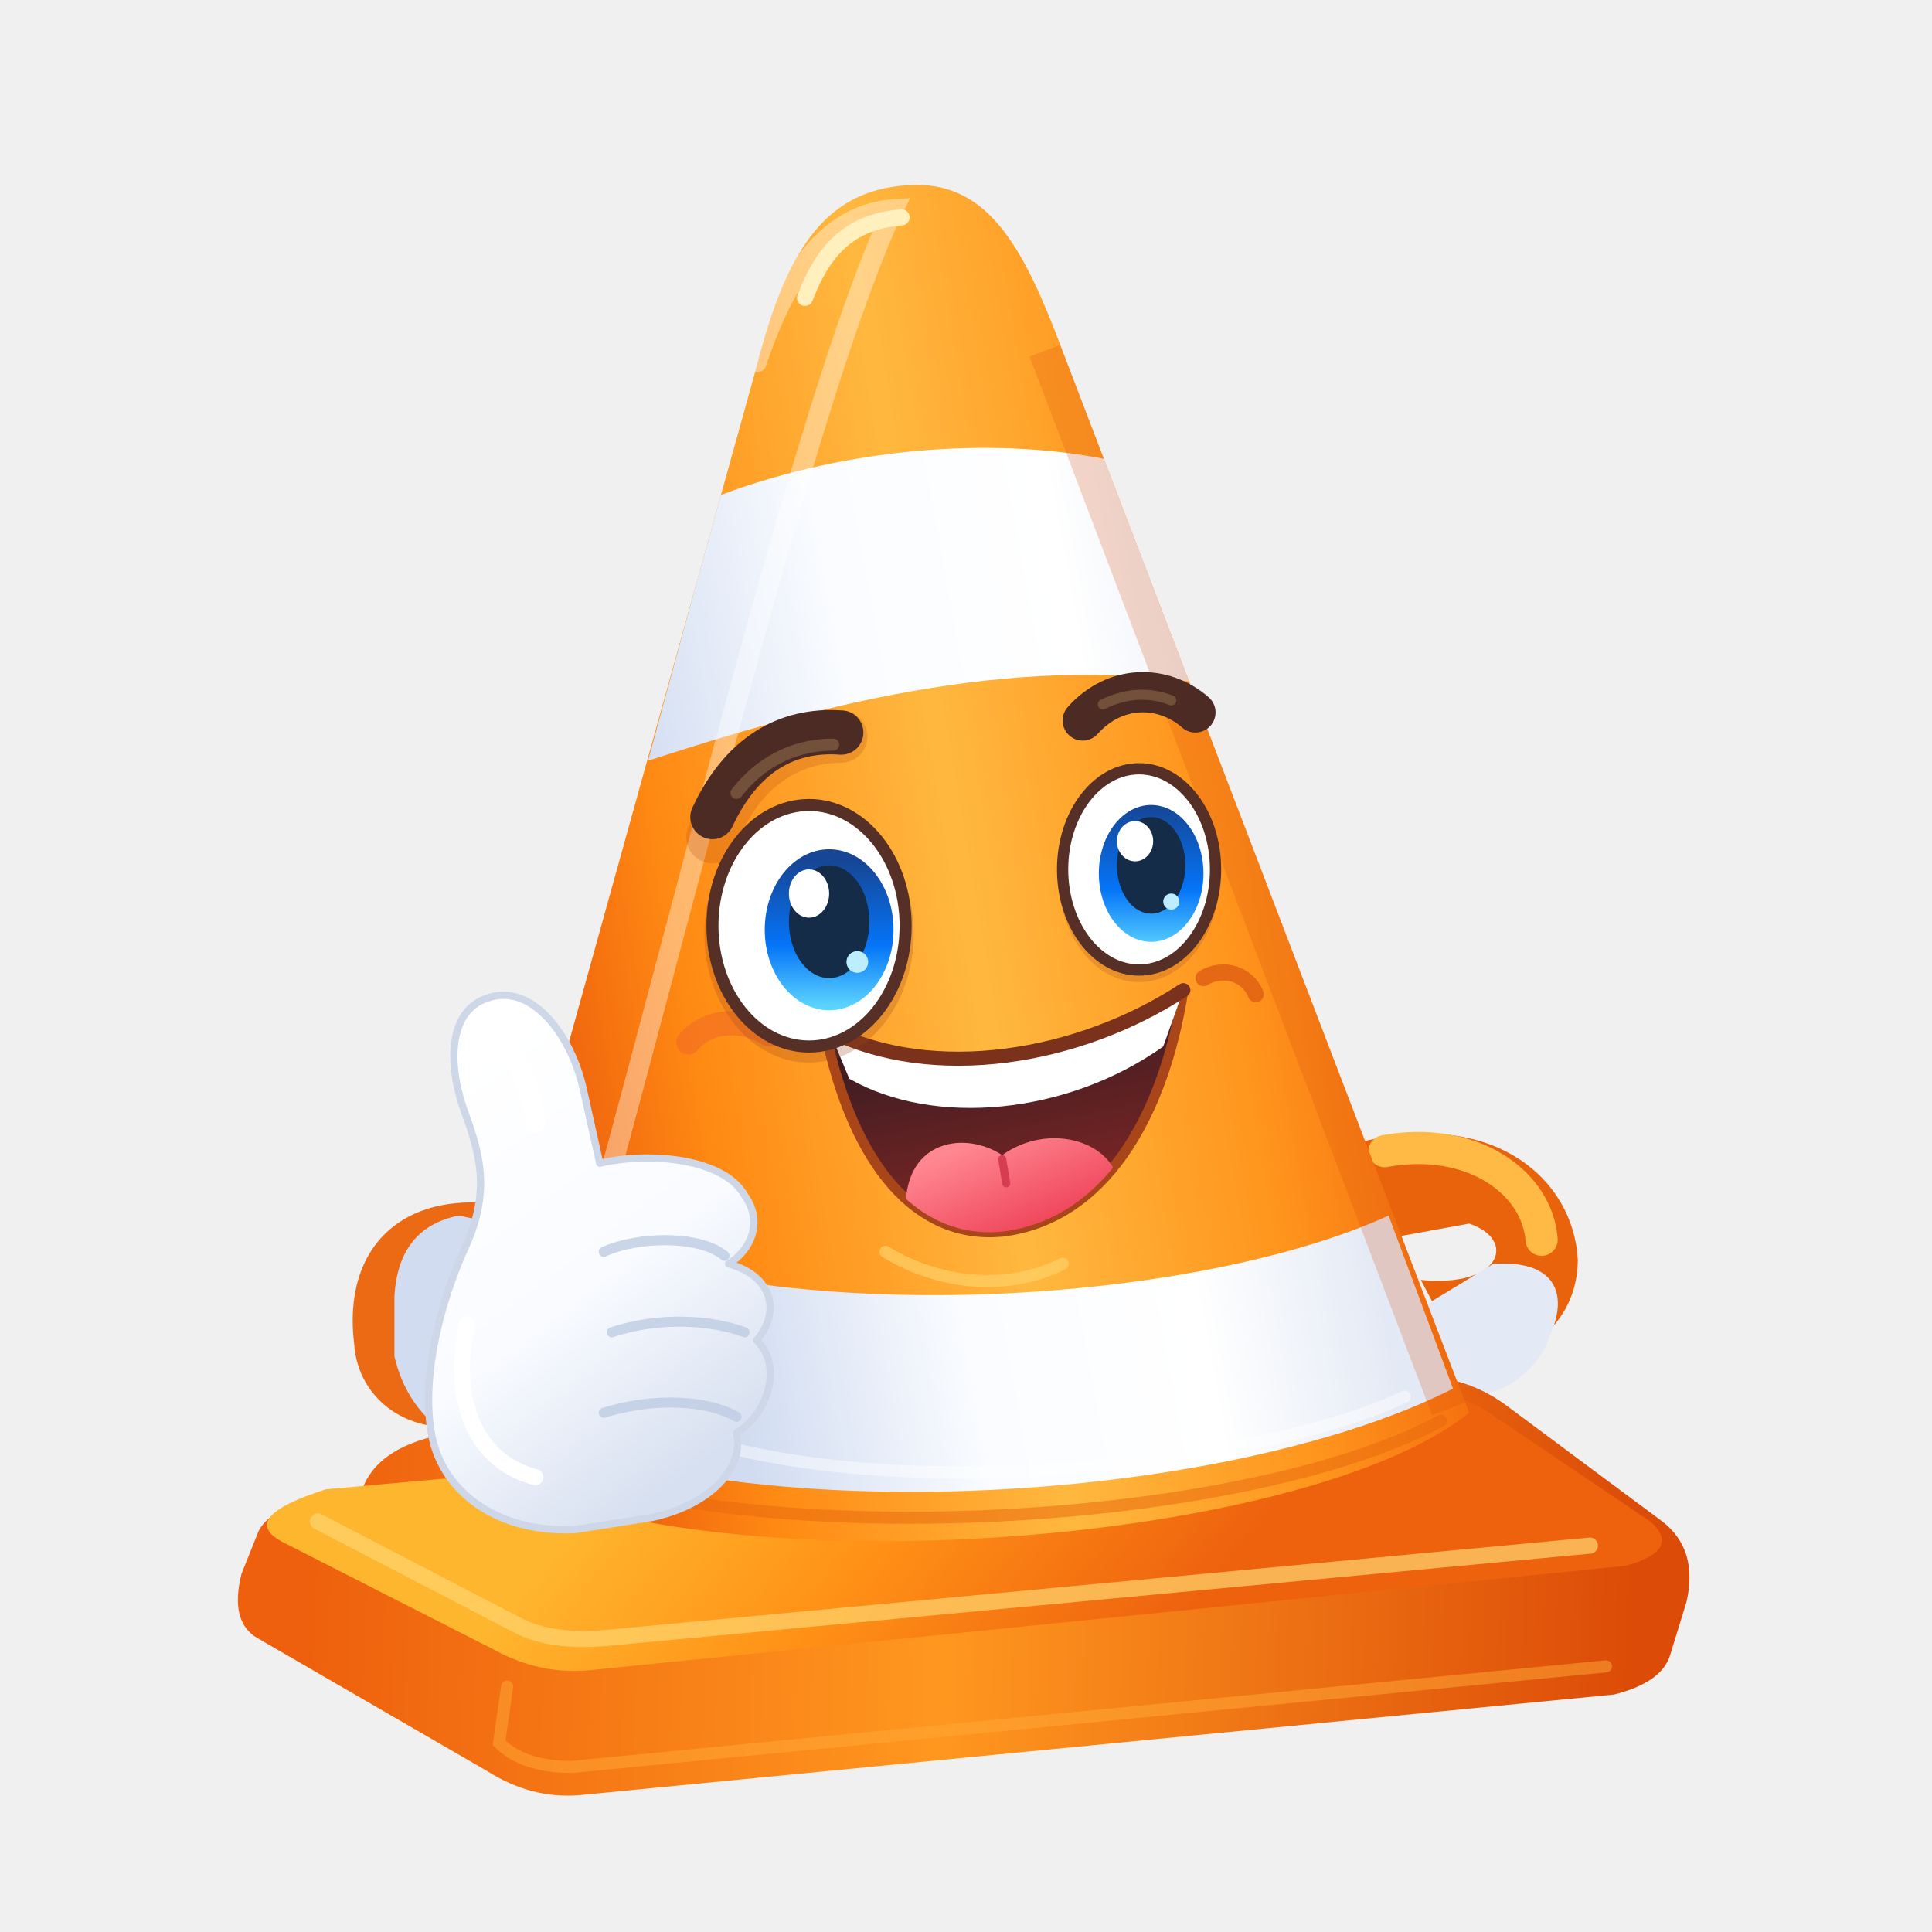
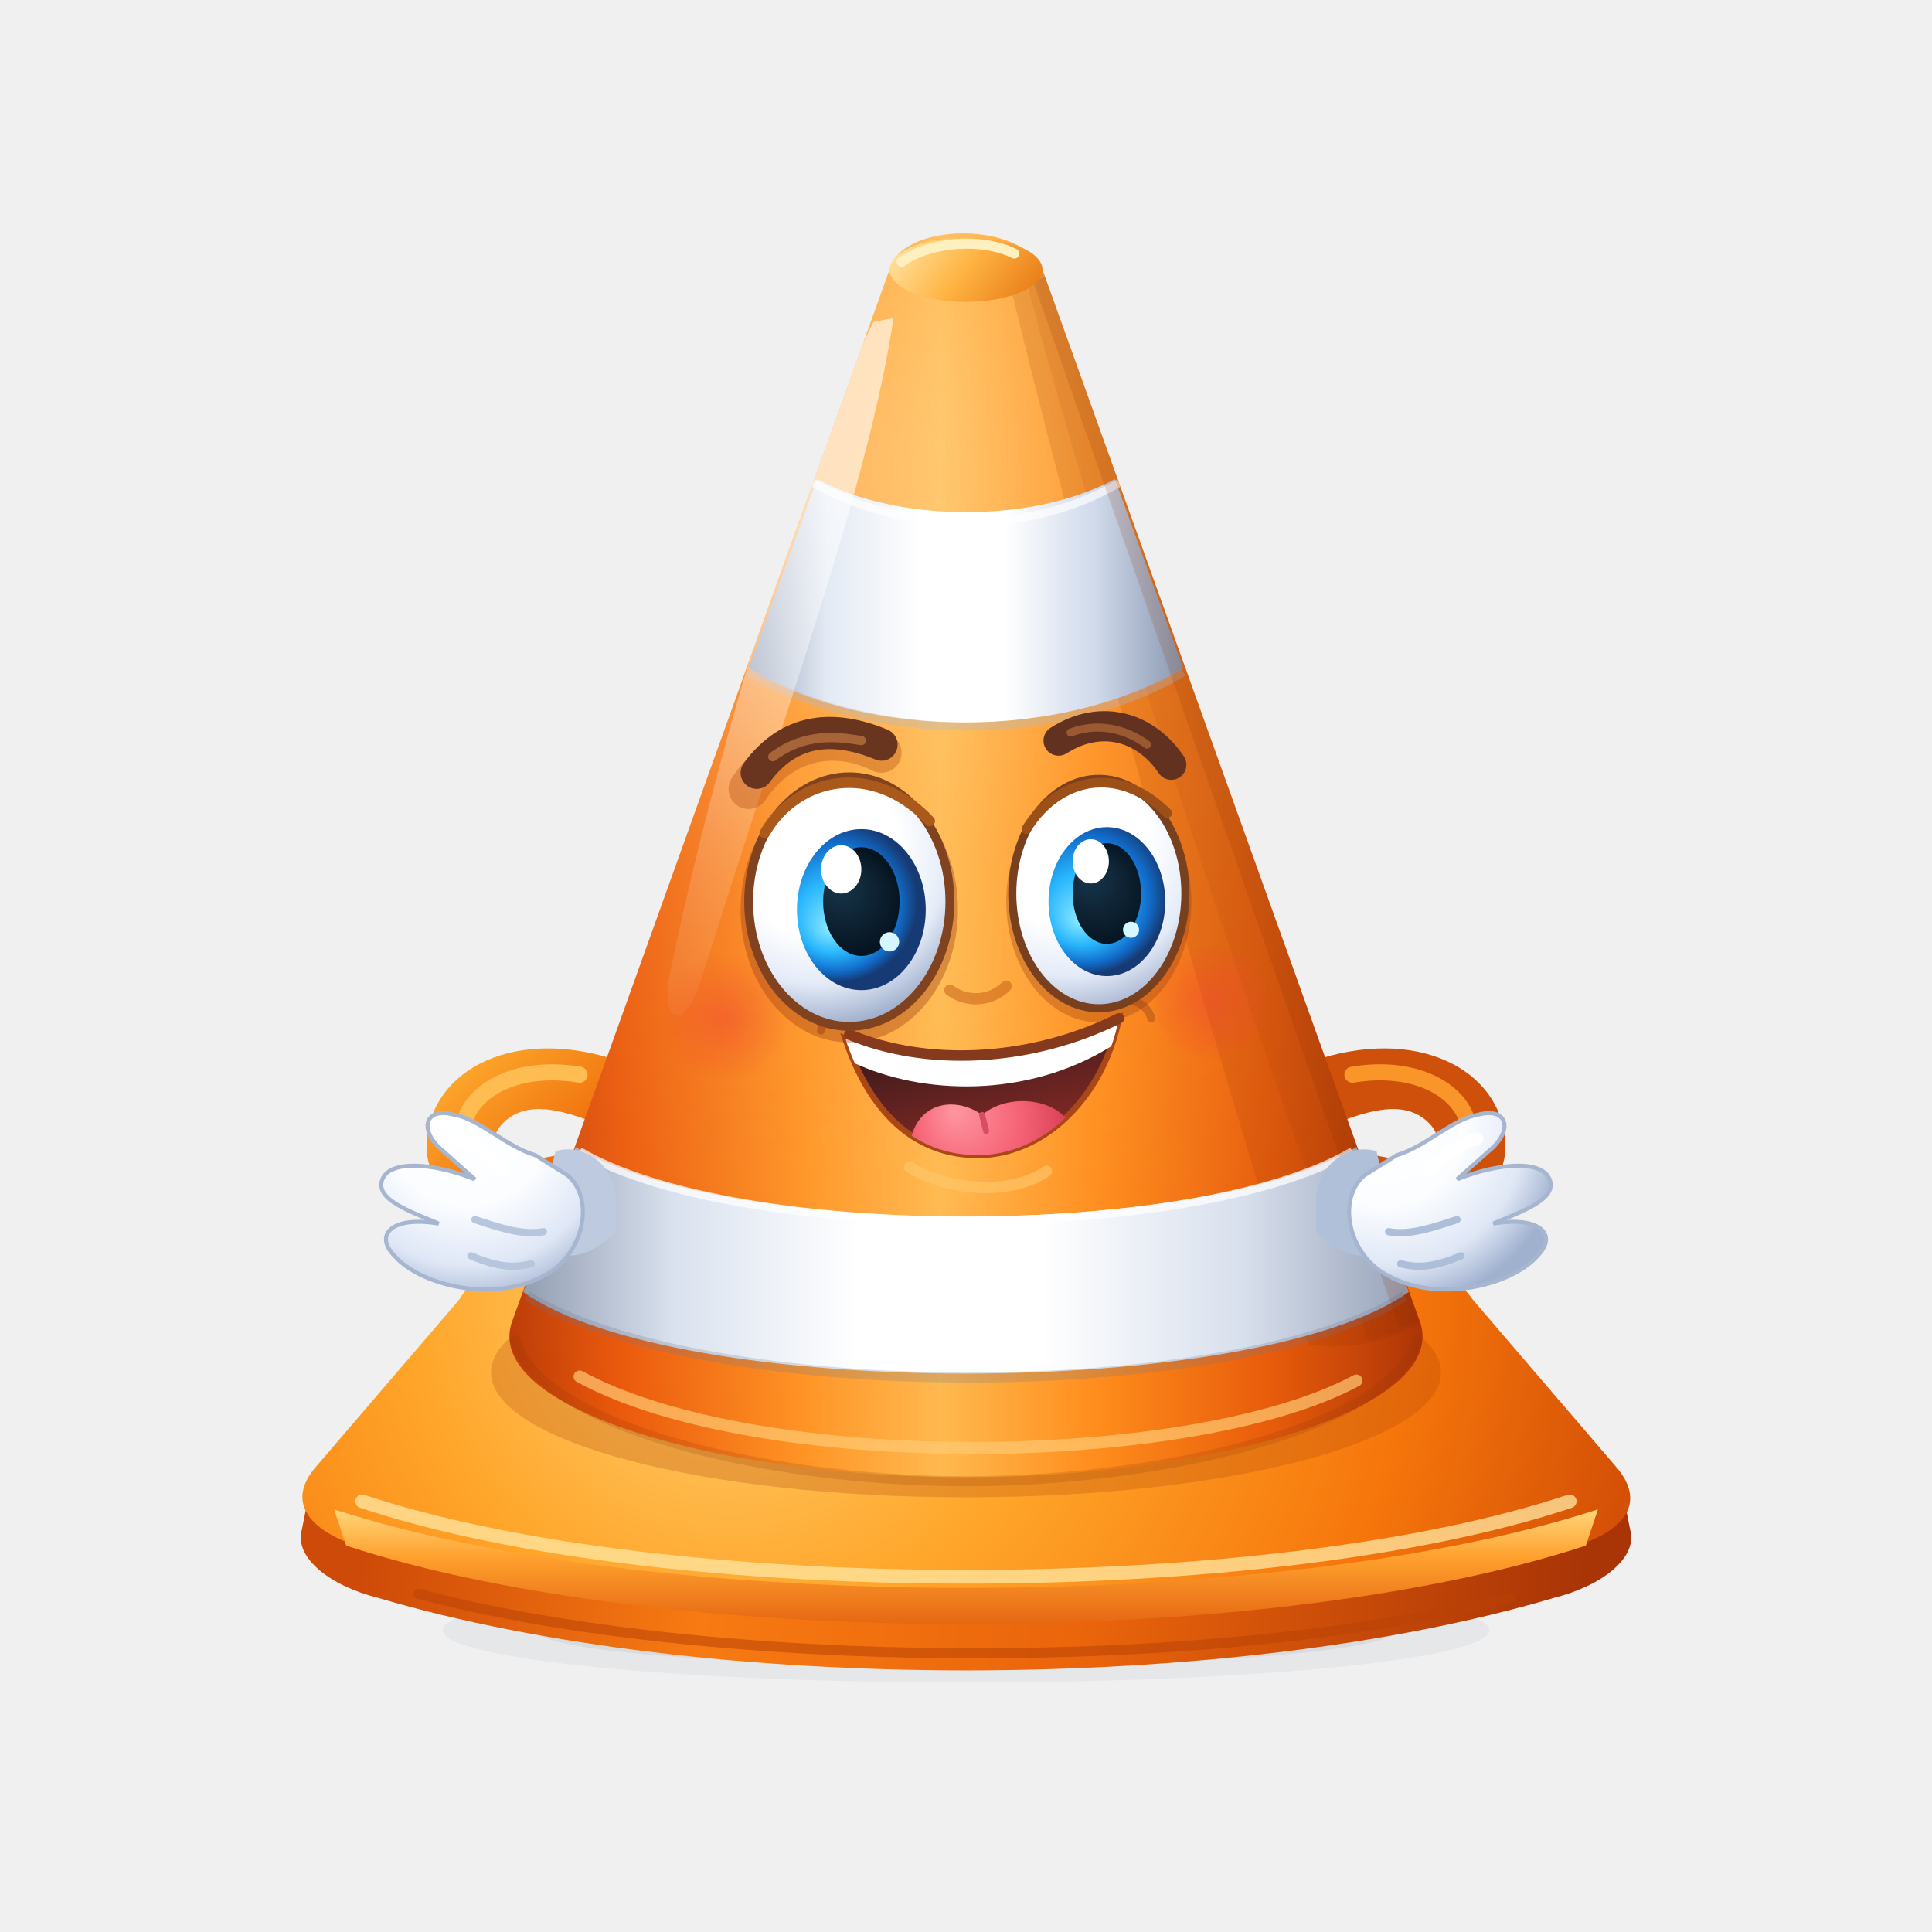
<svg xmlns="http://www.w3.org/2000/svg" viewBox="0 0 480 480" fill="none">
  <defs>
-     <linearGradient id="cone" x1="124" y1="260" x2="352" y2="221" gradientUnits="userSpaceOnUse">
-       <stop stop-color="#E9540B" />
-       <stop offset=".21" stop-color="#FF8A13" />
-       <stop offset=".52" stop-color="#FFB83F" />
-       <stop offset=".79" stop-color="#FF951D" />
-       <stop offset="1" stop-color="#F36A0C" />
-     </linearGradient>
-     <linearGradient id="base" x1="158" y1="359" x2="260" y2="443" gradientUnits="userSpaceOnUse">
-       <stop stop-color="#FFB62F" />
-       <stop offset=".48" stop-color="#FF9016" />
-       <stop offset="1" stop-color="#EE620E" />
-     </linearGradient>
-     <linearGradient id="foot" x1="77" y1="398" x2="405" y2="409" gradientUnits="userSpaceOnUse">
-       <stop stop-color="#EE600D" />
-       <stop offset=".48" stop-color="#FF971F" />
-       <stop offset="1" stop-color="#DC4C08" />
-     </linearGradient>
-     <linearGradient id="white" x1="151" y1="169" x2="310" y2="140" gradientUnits="userSpaceOnUse">
-       <stop stop-color="#D1DCF1" />
-       <stop offset=".36" stop-color="#FAFCFF" />
-       <stop offset=".72" stop-color="#FFFFFF" />
-       <stop offset="1" stop-color="#E4EAF5" />
-     </linearGradient>
-     <linearGradient id="glove" x1="103" y1="273" x2="173" y2="365" gradientUnits="userSpaceOnUse">
+     <linearGradient id="coneMaterial" x1="127" y1="235" x2="354" y2="235" gradientUnits="userSpaceOnUse">
+       <stop stop-color="#BD3D08" />
+       <stop offset=".12" stop-color="#EB590C" />
+       <stop offset=".32" stop-color="#FF9425" />
+       <stop offset=".47" stop-color="#FFB94F" />
+       <stop offset=".64" stop-color="#FF8D1C" />
+       <stop offset=".83" stop-color="#E85C0B" />
+       <stop offset="1" stop-color="#AD3407" />
+     </linearGradient>
+     <radialGradient id="coneLight" cx="205" cy="135" r="215" fx="205" fy="115" gradientUnits="userSpaceOnUse">
+       <stop stop-color="#FFF6DA" stop-opacity=".32" />
+       <stop offset=".45" stop-color="#FFE5B0" stop-opacity=".09" />
+       <stop offset="1" stop-color="#FFE5B0" stop-opacity="0" />
+     </radialGradient>
+     <linearGradient id="stripeMaterial" x1="127" y1="235" x2="354" y2="235" gradientUnits="userSpaceOnUse">
+       <stop stop-color="#8C98AD" />
+       <stop offset=".18" stop-color="#DAE2EF" />
+       <stop offset=".38" stop-color="#FFFFFF" />
+       <stop offset=".58" stop-color="#FFFFFF" />
+       <stop offset=".8" stop-color="#D8E0ED" />
+       <stop offset="1" stop-color="#929DB4" />
+     </linearGradient>
+     <linearGradient id="upperStripeMaterial" x1="186" y1="147" x2="294" y2="147" gradientUnits="userSpaceOnUse">
+       <stop stop-color="#98A3B8" />
+       <stop offset=".18" stop-color="#E3EAF4" />
+       <stop offset=".4" stop-color="#FFFFFF" />
+       <stop offset=".59" stop-color="#FFFFFF" />
+       <stop offset=".8" stop-color="#CFD9EA" />
+       <stop offset="1" stop-color="#8A97AF" />
+     </linearGradient>
+     <radialGradient id="baseTop" cx="193" cy="326" r="223" fx="178" fy="319" gradientUnits="userSpaceOnUse">
+       <stop stop-color="#FFD477" />
+       <stop offset=".37" stop-color="#FFA529" />
+       <stop offset=".72" stop-color="#F6760B" />
+       <stop offset="1" stop-color="#D04B06" />
+     </radialGradient>
+     <linearGradient id="baseSide" x1="91" y1="375" x2="393" y2="402" gradientUnits="userSpaceOnUse">
+       <stop stop-color="#CE4A08" />
+       <stop offset=".28" stop-color="#F77A12" />
+       <stop offset=".6" stop-color="#EA640B" />
+       <stop offset="1" stop-color="#A93406" />
+     </linearGradient>
+     <linearGradient id="baseBevel" x1="240" y1="376" x2="240" y2="410" gradientUnits="userSpaceOnUse">
+       <stop stop-color="#FFD173" />
+       <stop offset=".32" stop-color="#FFA02E" />
+       <stop offset="1" stop-color="#DB5108" />
+     </linearGradient>
+     <linearGradient id="capMaterial" x1="225" y1="57" x2="254" y2="79" gradientUnits="userSpaceOnUse">
+       <stop stop-color="#FFE4A4" />
+       <stop offset=".48" stop-color="#FFB443" />
+       <stop offset="1" stop-color="#E77915" />
+     </linearGradient>
+     <linearGradient id="specular" x1="199" y1="116" x2="171" y2="271" gradientUnits="userSpaceOnUse">
+       <stop stop-color="#FFFFFF" stop-opacity=".6" />
+       <stop offset=".6" stop-color="#FFFFFF" stop-opacity=".18" />
+       <stop offset="1" stop-color="#FFFFFF" stop-opacity="0" />
+     </linearGradient>
+     <radialGradient id="eyeWhite" cx="-8" cy="-12" r="43" fx="-8" fy="-13" gradientUnits="userSpaceOnUse">
      <stop stop-color="#FFFFFF" />
-       <stop offset=".55" stop-color="#F9FBFF" />
-       <stop offset="1" stop-color="#D7E0F0" />
-     </linearGradient>
-     <linearGradient id="iris" x1="0" y1="-17" x2="0" y2="19" gradientUnits="userSpaceOnUse">
-       <stop stop-color="#164695" />
-       <stop offset=".58" stop-color="#0574F8" />
-       <stop offset="1" stop-color="#5CD4FF" />
-     </linearGradient>
-     <linearGradient id="mouth" x1="238" y1="251" x2="248" y2="299" gradientUnits="userSpaceOnUse">
-       <stop stop-color="#321B22" />
-       <stop offset="1" stop-color="#7C2524" />
-     </linearGradient>
-     <linearGradient id="tongue" x1="241" y1="284" x2="251" y2="307" gradientUnits="userSpaceOnUse">
-       <stop stop-color="#FF8791" />
-       <stop offset="1" stop-color="#F0485D" />
-     </linearGradient>
-     <clipPath id="silhouette">
-       <path d="M113 361 L188 91 C195 64 204 47 226 46 C244 45 253 59 262 82 L365 351 C323 385 165 397 113 361 Z" />
+       <stop offset=".48" stop-color="#FFFFFF" />
+       <stop offset=".76" stop-color="#E4EBF8" />
+       <stop offset="1" stop-color="#A1B0CD" />
+     </radialGradient>
+     <radialGradient id="irisMaterial" cx="-3" cy="0" r="20" fx="-5" fy="7" gradientUnits="userSpaceOnUse">
+       <stop stop-color="#89E9FF" />
+       <stop offset=".45" stop-color="#28B6FD" />
+       <stop offset=".8" stop-color="#116CCA" />
+       <stop offset="1" stop-color="#163A73" />
+     </radialGradient>
+     <radialGradient id="pupilMaterial" cx="0" cy="0" r="13" fx="-3" fy="-5" gradientUnits="userSpaceOnUse">
+       <stop stop-color="#18374D" />
+       <stop offset="1" stop-color="#061420" />
+     </radialGradient>
+     <radialGradient id="gloveMaterial" cx="-9" cy="-13" r="44" fx="-11" fy="-16" gradientUnits="userSpaceOnUse">
+       <stop stop-color="#FFFFFF" />
+       <stop offset=".46" stop-color="#FBFDFF" />
+       <stop offset=".78" stop-color="#DFE7F6" />
+       <stop offset="1" stop-color="#A0B1CF" />
+     </radialGradient>
+     <linearGradient id="armMaterial" x1="116" y1="265" x2="152" y2="306" gradientUnits="userSpaceOnUse">
+       <stop stop-color="#FCA52B" />
+       <stop offset=".5" stop-color="#F27811" />
+       <stop offset="1" stop-color="#B73D0A" />
+     </linearGradient>
+     <linearGradient id="mouthMaterial" x1="238" y1="255" x2="245" y2="287" gradientUnits="userSpaceOnUse">
+       <stop stop-color="#38191B" />
+       <stop offset="1" stop-color="#8A2B26" />
+     </linearGradient>
+     <radialGradient id="tongueMaterial" cx="243" cy="280" r="23" fx="237" fy="276" gradientUnits="userSpaceOnUse">
+       <stop stop-color="#FF96A1" />
+       <stop offset=".55" stop-color="#F66577" />
+       <stop offset="1" stop-color="#D83D55" />
+     </radialGradient>
+     <radialGradient id="cheekMaterial" cx="0" cy="0" r="16" gradientUnits="userSpaceOnUse">
+       <stop stop-color="#F04731" stop-opacity=".48" />
+       <stop offset="1" stop-color="#F04731" stop-opacity="0" />
+     </radialGradient>
+     <clipPath id="coneClip">
+       <path d="M221 67 C224 55 254 55 259 67 L353 329 C359 350 302 367 240 367 C178 367 121 350 127 329 Z" />
    </clipPath>
-     <clipPath id="smile">
-       <path d="M205 256 C232 269 268 263 294 246 C289 278 274 303 249 306 C228 308 212 290 205 256 Z" />
+     <clipPath id="mouthClip">
+       <path d="M210 258 C229 266 257 265 278 253 C274 273 259 287 243 287 C227 287 216 276 210 258 Z" />
    </clipPath>
  </defs>
  <g id="mascot">
-     <g id="rear-arm">
-       <path d="M337 284 C371 275 391 293 392 313 C392 329 378 340 363 337 L353 318 C373 320 377 308 365 304 L343 308 Z" fill="#E8630C" />
-       <path d="M344 286 C366 282 382 294 383 308" stroke="#FFBA45" stroke-width="8" stroke-linecap="round" />
-       <path d="M371 314 C386 313 390 321 385 332 C381 344 366 351 354 345 L348 328 Z" fill="url(#white)" />
+     <g id="ground-shadow">
+       <ellipse cx="240" cy="405" rx="130" ry="13" fill="#112A51" fill-opacity=".045" />
+       <ellipse cx="240" cy="405" rx="107" ry="9" fill="#112A51" fill-opacity=".065" />
+       <ellipse cx="240" cy="404" rx="73" ry="5" fill="#112A51" fill-opacity=".06" />
+     </g>
+     <g id="rear-arm-left">
+       <path d="M152 263 C126 255 106 267 106 285 C106 297 120 306 137 299 L145 285 C126 292 119 285 125 279 C131 273 140 276 148 279 Z" fill="url(#armMaterial)" />
+       <path d="M144 267 C126 264 114 273 115 283" stroke="#FFBC50" stroke-width="4" stroke-linecap="round" />
+     </g>
+     <g id="rear-arm-right">
+       <path d="M328 263 C354 255 374 267 374 285 C374 297 360 306 343 299 L335 285 C354 292 361 285 355 279 C349 273 340 276 332 279 Z" fill="#CE500A" />
+       <path d="M336 267 C354 264 366 273 365 283" stroke="#FA9629" stroke-width="4" stroke-linecap="round" />
    </g>
    <g id="body">
-       <path d="M90 370 Q94 359 112 356 L349 342 Q363 341 374 349 L413 378 Q422 385 419 398 L415 411 Q413 418 401 421 L144 446 Q132 447 121 440 L64 407 Q57 403 60 391 L64 381 Q67 373 90 370 Z" fill="url(#foot)" />
-       <path d="M81 370 L348 346 Q359 344 370 351 L410 378 Q418 385 404 389 L146 415 Q134 416 123 410 L70 383 Q59 377 81 370 Z" fill="url(#base)" />
-       <path d="M79 378 L129 404 Q137 408 150 407 L395 384" stroke="#FFD36D" stroke-opacity=".72" stroke-width="4" stroke-linecap="round" />
-       <path d="M126 419 L124 433 Q130 439 142 439 L399 414" stroke="#FFAB39" stroke-opacity=".5" stroke-width="3" stroke-linecap="round" />
-       <path d="M113 361 L188 91 C195 64 204 47 226 46 C244 45 253 59 262 82 L365 351 C323 385 165 397 113 361 Z" fill="url(#cone)" />
-       <g clip-path="url(#silhouette)">
-         <path d="M179 123 C211 111 249 108 279 115 L300 170 C251 162 201 176 161 189 Z" fill="url(#white)" />
-         <path d="M130 303 C191 332 297 324 345 302 L361 345 C302 375 171 382 117 348 Z" fill="url(#white)" />
-         <path d="M188 90 C196 66 207 53 222 52 C202 94 174 210 149 301" stroke="#FFFFFF" stroke-opacity=".38" stroke-width="5" stroke-linecap="round" />
-         <path d="M260 87 L360 350" stroke="#D94B0A" stroke-opacity=".22" stroke-width="9" />
-         <path d="M164 354 C213 375 311 365 349 347" stroke="#FFFFFF" stroke-opacity=".44" stroke-width="3" stroke-linecap="round" />
-       </g>
-       <path d="M200 74 C205 61 212 55 224 54" stroke="#FFF0BE" stroke-width="4" stroke-linecap="round" />
-       <path d="M121 358 C172 387 306 381 358 353" stroke="#E9680E" stroke-opacity=".52" stroke-width="3" stroke-linecap="round" />
+       <path d="M78 365 L402 365 L405 380 C407 387 398 394 386 397 C305 421 175 421 94 397 C82 394 73 387 75 380 Z" fill="url(#baseSide)" />
+       <path d="M131 311 C126 311 119 315 114 323 L78 365 C70 375 80 382 92 385 C174 407 306 407 388 385 C401 382 410 375 402 365 L366 323 C360 315 354 311 349 311 Z" fill="url(#baseTop)" />
+       <path d="M83 375 C163 401 317 401 397 375 L394 384 C315 410 165 410 86 384 Z" fill="url(#baseBevel)" />
+       <path d="M90 373 C165 398 315 398 390 373" stroke="#FFE6A0" stroke-opacity=".76" stroke-width="3.4" stroke-linecap="round" />
+       <path d="M104 396 C176 415 300 416 375 397" stroke="#B94306" stroke-opacity=".55" stroke-width="2.5" stroke-linecap="round" />
+       <ellipse cx="240" cy="341" rx="118" ry="31" fill="#AD4008" fill-opacity=".25" />
+       <path d="M221 67 C224 55 254 55 259 67 L353 329 C359 350 302 367 240 367 C178 367 121 350 127 329 Z" fill="url(#coneMaterial)" />
+       <g clip-path="url(#coneClip)">
+         <path d="M221 67 C224 55 254 55 259 67 L353 329 C359 350 302 367 240 367 C178 367 121 350 127 329 Z" fill="url(#coneLight)" />
+         <path d="M251 71 C264 125 294 237 325 334 C336 336 347 332 353 329 L259 67 Z" fill="#923306" fill-opacity=".15" />
+         <path d="M255 70 C273 138 308 248 340 333 L353 329 L259 67 Z" fill="#7E2A05" fill-opacity=".08" />
+         <path d="M203 119 C223 130 257 130 277 119 L294 166 C264 184 215 184 186 166 Z" fill="url(#upperStripeMaterial)" />
+         <path d="M143 285 C182 308 297 308 337 285 L350 321 C312 348 168 348 130 321 Z" fill="url(#stripeMaterial)" />
+         <path d="M144 286 C183 309 297 309 336 286" stroke="#FFFFFF" stroke-opacity=".72" stroke-width="2" />
+         <path d="M131 322 C175 349 307 349 349 322" stroke="#6D778E" stroke-opacity=".24" stroke-width="2.5" />
+         <path d="M202 120 C225 133 256 133 278 120" stroke="#FFFFFF" stroke-opacity=".65" stroke-width="2" />
+         <path d="M186 167 C217 185 264 185 294 167" stroke="#AEBACE" stroke-opacity=".34" stroke-width="2" />
+         <path d="M222 79 C216 119 197 171 174 244 C171 254 165 256 166 244 C178 185 201 111 217 80 Z" fill="url(#specular)" />
+         <path d="M259 69 L350 329" stroke="#7F2C06" stroke-opacity=".15" stroke-width="5" />
+         <path d="M144 342 C188 366 296 365 337 343" stroke="#FFCA73" stroke-opacity=".7" stroke-width="3" stroke-linecap="round" />
+       </g>
+       <ellipse cx="240" cy="67" rx="19" ry="8" fill="url(#capMaterial)" />
+       <path d="M224 65 C231 60 244 59 252 63" stroke="#FFF0BF" stroke-width="2.5" stroke-linecap="round" />
+       <path d="M128 333 C134 354 189 368 240 368 C291 368 346 354 352 333" stroke="#8F3207" stroke-opacity=".18" stroke-width="2.5" stroke-linecap="round" />
    </g>
    <g id="face">
-       <path d="M177 208 C182 193 194 183 209 183" stroke="#B85217" stroke-opacity=".25" stroke-width="13" stroke-linecap="round" />
-       <path d="M177 203 C184 188 195 181 209 182" stroke="#4B2B24" stroke-width="11" stroke-linecap="round" />
-       <path d="M183 197 C190 188 199 185 207 185" stroke="#73503A" stroke-width="3" stroke-linecap="round" />
-       <path d="M269 179 C277 170 289 170 297 177" stroke="#4B2B24" stroke-width="10" stroke-linecap="round" />
-       <path d="M274 175 C280 172 286 172 291 174" stroke="#73503A" stroke-width="2.5" stroke-linecap="round" />
-       <path d="M171 259 C176 253 185 253 191 257" stroke="#F16B24" stroke-opacity=".6" stroke-width="6" stroke-linecap="round" />
-       <path d="M299 243 C304 240 310 242 312 247" stroke="#E56815" stroke-width="4" stroke-linecap="round" />
-       <path d="M205 256 C232 269 268 263 294 246 C289 278 274 303 249 306 C228 308 212 290 205 256 Z" fill="url(#mouth)" stroke="#A84519" stroke-width="2.5" stroke-linejoin="round" />
-       <g clip-path="url(#smile)">
-         <path d="M206 256 C233 267 267 262 294 246 L289 260 C265 277 232 280 211 268 Z" fill="#FFFFFF" />
-         <path d="M225 300 C225 283 240 281 249 287 C260 279 276 283 278 294 L263 311 L237 314 Z" fill="url(#tongue)" />
-         <path d="M249 288 L250 294" stroke="#D63C52" stroke-width="2" stroke-linecap="round" />
-       </g>
-       <path d="M220 311 C233 319 250 321 264 314" stroke="#FFD36B" stroke-opacity=".65" stroke-width="3" stroke-linecap="round" />
-       <path d="M206 256 C232 269 268 263 294 246" stroke="#7A321C" stroke-width="3.5" stroke-linecap="round" />
-     </g>
-     <g id="eye-left" transform="translate(201 232)">
-       <ellipse rx="26" ry="32" fill="#9E471C" fill-opacity=".25" />
-       <ellipse cy="-2" rx="24" ry="30" fill="#FFFFFF" stroke="#563026" stroke-width="3" />
-       <g transform="translate(5 -1)">
-         <ellipse rx="16" ry="20" fill="url(#iris)" />
-         <ellipse cy="-2" rx="10" ry="14" fill="#142C48" />
-         <ellipse cx="-5" cy="-9" rx="5" ry="6" fill="#FFFFFF" />
-         <circle cx="7" cy="8" r="2.7" fill="#BCEEFF" />
-       </g>
-     </g>
-     <g id="eye-right" transform="translate(283 218)">
-       <ellipse rx="20" ry="26" fill="#9E471C" fill-opacity=".22" />
-       <ellipse cy="-2" rx="19" ry="25" fill="#FFFFFF" stroke="#563026" stroke-width="2.8" />
-       <g transform="translate(3 -1)">
-         <ellipse rx="13" ry="17" fill="url(#iris)" />
-         <ellipse cy="-2" rx="8.5" ry="12" fill="#142C48" />
-         <ellipse cx="-4" cy="-8" rx="4.5" ry="5" fill="#FFFFFF" />
-         <circle cx="5" cy="7" r="2" fill="#BCEEFF" />
-       </g>
+       <g transform="translate(180 253)">
+         <circle r="16" fill="url(#cheekMaterial)" />
+       </g>
+       <g transform="translate(301 249)">
+         <circle r="14" fill="url(#cheekMaterial)" />
+       </g>
+       <path d="M186 196 C194 184 207 181 219 187" stroke="#B34B12" stroke-opacity=".36" stroke-width="10" stroke-linecap="round" />
+       <path d="M188 192 C196 181 207 180 219 185" stroke="#69351F" stroke-width="8" stroke-linecap="round" />
+       <path d="M192 188 C200 182 208 183 214 184" stroke="#A76436" stroke-width="2.3" stroke-linecap="round" />
+       <path d="M263 184 C274 177 285 181 291 190" stroke="#63311F" stroke-width="7.5" stroke-linecap="round" />
+       <path d="M266 182 C274 179 281 182 285 185" stroke="#9A5931" stroke-width="2" stroke-linecap="round" />
+       <path d="M236 246 C240 249 246 249 250 245" stroke="#C45A15" stroke-opacity=".5" stroke-width="2.8" stroke-linecap="round" />
+       <path d="M210 258 C229 266 257 265 278 253 C274 273 259 287 243 287 C227 287 216 276 210 258 Z" fill="url(#mouthMaterial)" stroke="#AA4717" stroke-width="1.5" />
+       <g clip-path="url(#mouthClip)">
+         <path d="M208 254 C228 265 259 263 281 250 L276 260 C255 273 229 272 212 264 Z" fill="#FFFFFF" />
+         <path d="M226 285 C227 274 237 272 244 277 C251 271 265 273 267 282 L250 294 Z" fill="url(#tongueMaterial)" />
+         <path d="M244 277 L245 281" stroke="#D74E64" stroke-width="1.5" stroke-linecap="round" />
+       </g>
+       <path d="M211 257 C230 265 256 264 278 253" stroke="#853A1E" stroke-width="2.6" stroke-linecap="round" />
+       <path d="M226 290 C236 296 251 297 260 291" stroke="#FFC769" stroke-opacity=".65" stroke-width="2.8" stroke-linecap="round" />
+       <path d="M204 256 C205 252 209 250 213 252 M276 250 C280 247 285 249 286 253" stroke="#B95A19" stroke-opacity=".65" stroke-width="2" stroke-linecap="round" />
+     </g>
+     <g id="eye-left" transform="translate(211 224)">
+       <ellipse cy="2" rx="27" ry="33" fill="#983A11" fill-opacity=".36" />
+       <ellipse rx="25" ry="31" fill="url(#eyeWhite)" stroke="#80421F" stroke-width="2.2" />
+       <path d="M-21 -17 C-13 -31 6 -35 20 -20" stroke="#AA591B" stroke-width="2.6" stroke-linecap="round" />
+     </g>
+     <g id="eye-right" transform="translate(273 222)">
+       <ellipse cy="2" rx="23" ry="30" fill="#953810" fill-opacity=".32" />
+       <ellipse rx="21.5" ry="28.5" fill="url(#eyeWhite)" stroke="#78401E" stroke-width="2" />
+       <path d="M-18 -16 C-10 -29 5 -32 17 -20" stroke="#9D4F18" stroke-width="2.4" stroke-linecap="round" />
+     </g>
+     <g id="pupil-left" transform="translate(211 224)">
+       <ellipse cx="3" cy="2" rx="16" ry="20" fill="url(#irisMaterial)" />
+       <ellipse cx="3" cy="0" rx="9.5" ry="13.5" fill="url(#pupilMaterial)" />
+       <ellipse cx="-2" cy="-8" rx="5" ry="6" fill="#FFFFFF" />
+       <circle cx="10" cy="10" r="2.4" fill="#D6F7FF" />
+     </g>
+     <g id="pupil-right" transform="translate(273 222)">
+       <ellipse cx="2" cy="2" rx="14.5" ry="18.5" fill="url(#irisMaterial)" />
+       <ellipse cx="2" cy="0" rx="8.5" ry="12.5" fill="url(#pupilMaterial)" />
+       <ellipse cx="-2" cy="-8" rx="4.5" ry="5.5" fill="#FFFFFF" />
+       <circle cx="8" cy="9" r="2" fill="#D6F7FF" />
    </g>
    <g id="lid-left" opacity="0">
-       <path d="M180 232 Q200 246 221 230" stroke="#563026" stroke-width="5" stroke-linecap="round" />
+       <path d="M190 225 C202 235 220 235 231 223" stroke="#80421F" stroke-width="4.5" stroke-linecap="round" />
    </g>
    <g id="lid-right" opacity="0">
-       <path d="M268 218 Q282 228 298 214" stroke="#563026" stroke-width="5" stroke-linecap="round" />
-     </g>
-     <g id="thumb">
-       <path d="M129 300 C100 294 85 310 88 334 C89 348 102 357 117 354 L137 330 Z" fill="#EB6A13" />
-       <path d="M98 322 Q99 305 114 302 L128 305 L134 350 L112 357 Q101 350 98 337 Z" fill="url(#white)" />
-       <path d="M116 309 C122 295 119 286 115 275 C111 263 112 251 121 248 C132 244 142 257 145 271 L149 289 C162 286 180 288 185 297 C190 304 186 311 181 314 C192 317 194 326 188 333 C195 340 190 352 183 356 C185 365 176 374 162 377 L143 380 C123 381 109 370 107 355 C105 342 109 324 116 309 Z" fill="url(#glove)" stroke="#CDD7E8" stroke-width="1.8" stroke-linejoin="round" />
-       <path d="M150 311 C159 307 174 307 180 312 M152 331 C164 327 177 328 185 331 M150 351 C163 347 176 348 183 352" stroke="#BDCBE2" stroke-opacity=".78" stroke-width="2.5" stroke-linecap="round" />
-       <path d="M122 258 C128 260 132 270 133 279" stroke="#FFFFFF" stroke-width="5" stroke-linecap="round" />
-       <path d="M116 329 C112 348 118 363 133 367" stroke="#FFFFFF" stroke-width="4" stroke-linecap="round" />
+       <path d="M256 222 C267 232 281 232 291 220" stroke="#78401E" stroke-width="4" stroke-linecap="round" />
+     </g>
+     <g id="glove-left" transform="translate(126 294)">
+       <path d="M12 -8 C19 -10 26 -5 27 3 L27 12 C20 19 13 20 7 14 Z" fill="#BDCADF" />
+       <path d="M7 -7 C0 -9 -7 -16 -13 -17 C-20 -19 -22 -14 -17 -9 L-8 -1 C-18 -5 -29 -6 -31 -1 C-33 4 -24 7 -17 10 C-29 8 -33 13 -28 18 C-22 25 -4 30 9 23 C19 18 22 4 15 -2 Z" fill="url(#gloveMaterial)" stroke="#A6B6D0" stroke-width="1" />
+       <path d="M-8 9 C-2 11 4 13 9 12 M-9 18 C-2 21 2 21 6 20" stroke="#B7C5DD" stroke-width="1.8" stroke-linecap="round" />
+       <path d="M-13 -11 C-8 -10 -4 -6 -1 -3" stroke="#FFFFFF" stroke-width="3" stroke-linecap="round" />
+     </g>
+     <g id="glove-right" transform="translate(354 294)">
+       <path d="M-12 -8 C-19 -10 -26 -5 -27 3 L-27 12 C-20 19 -13 20 -7 14 Z" fill="#B1C0D9" />
+       <path d="M-7 -7 C0 -9 7 -16 13 -17 C20 -19 22 -14 17 -9 L8 -1 C18 -5 29 -6 31 -1 C33 4 24 7 17 10 C29 8 33 13 28 18 C22 25 4 30 -9 23 C-19 18 -22 4 -15 -2 Z" fill="url(#gloveMaterial)" stroke="#A6B6D0" stroke-width="1" />
+       <path d="M8 9 C2 11 -4 13 -9 12 M9 18 C2 21 -2 21 -6 20" stroke="#ADBED9" stroke-width="1.8" stroke-linecap="round" />
+       <path d="M13 -11 C8 -10 4 -6 1 -3" stroke="#FFFFFF" stroke-width="3" stroke-linecap="round" />
    </g>
  </g>
</svg>
